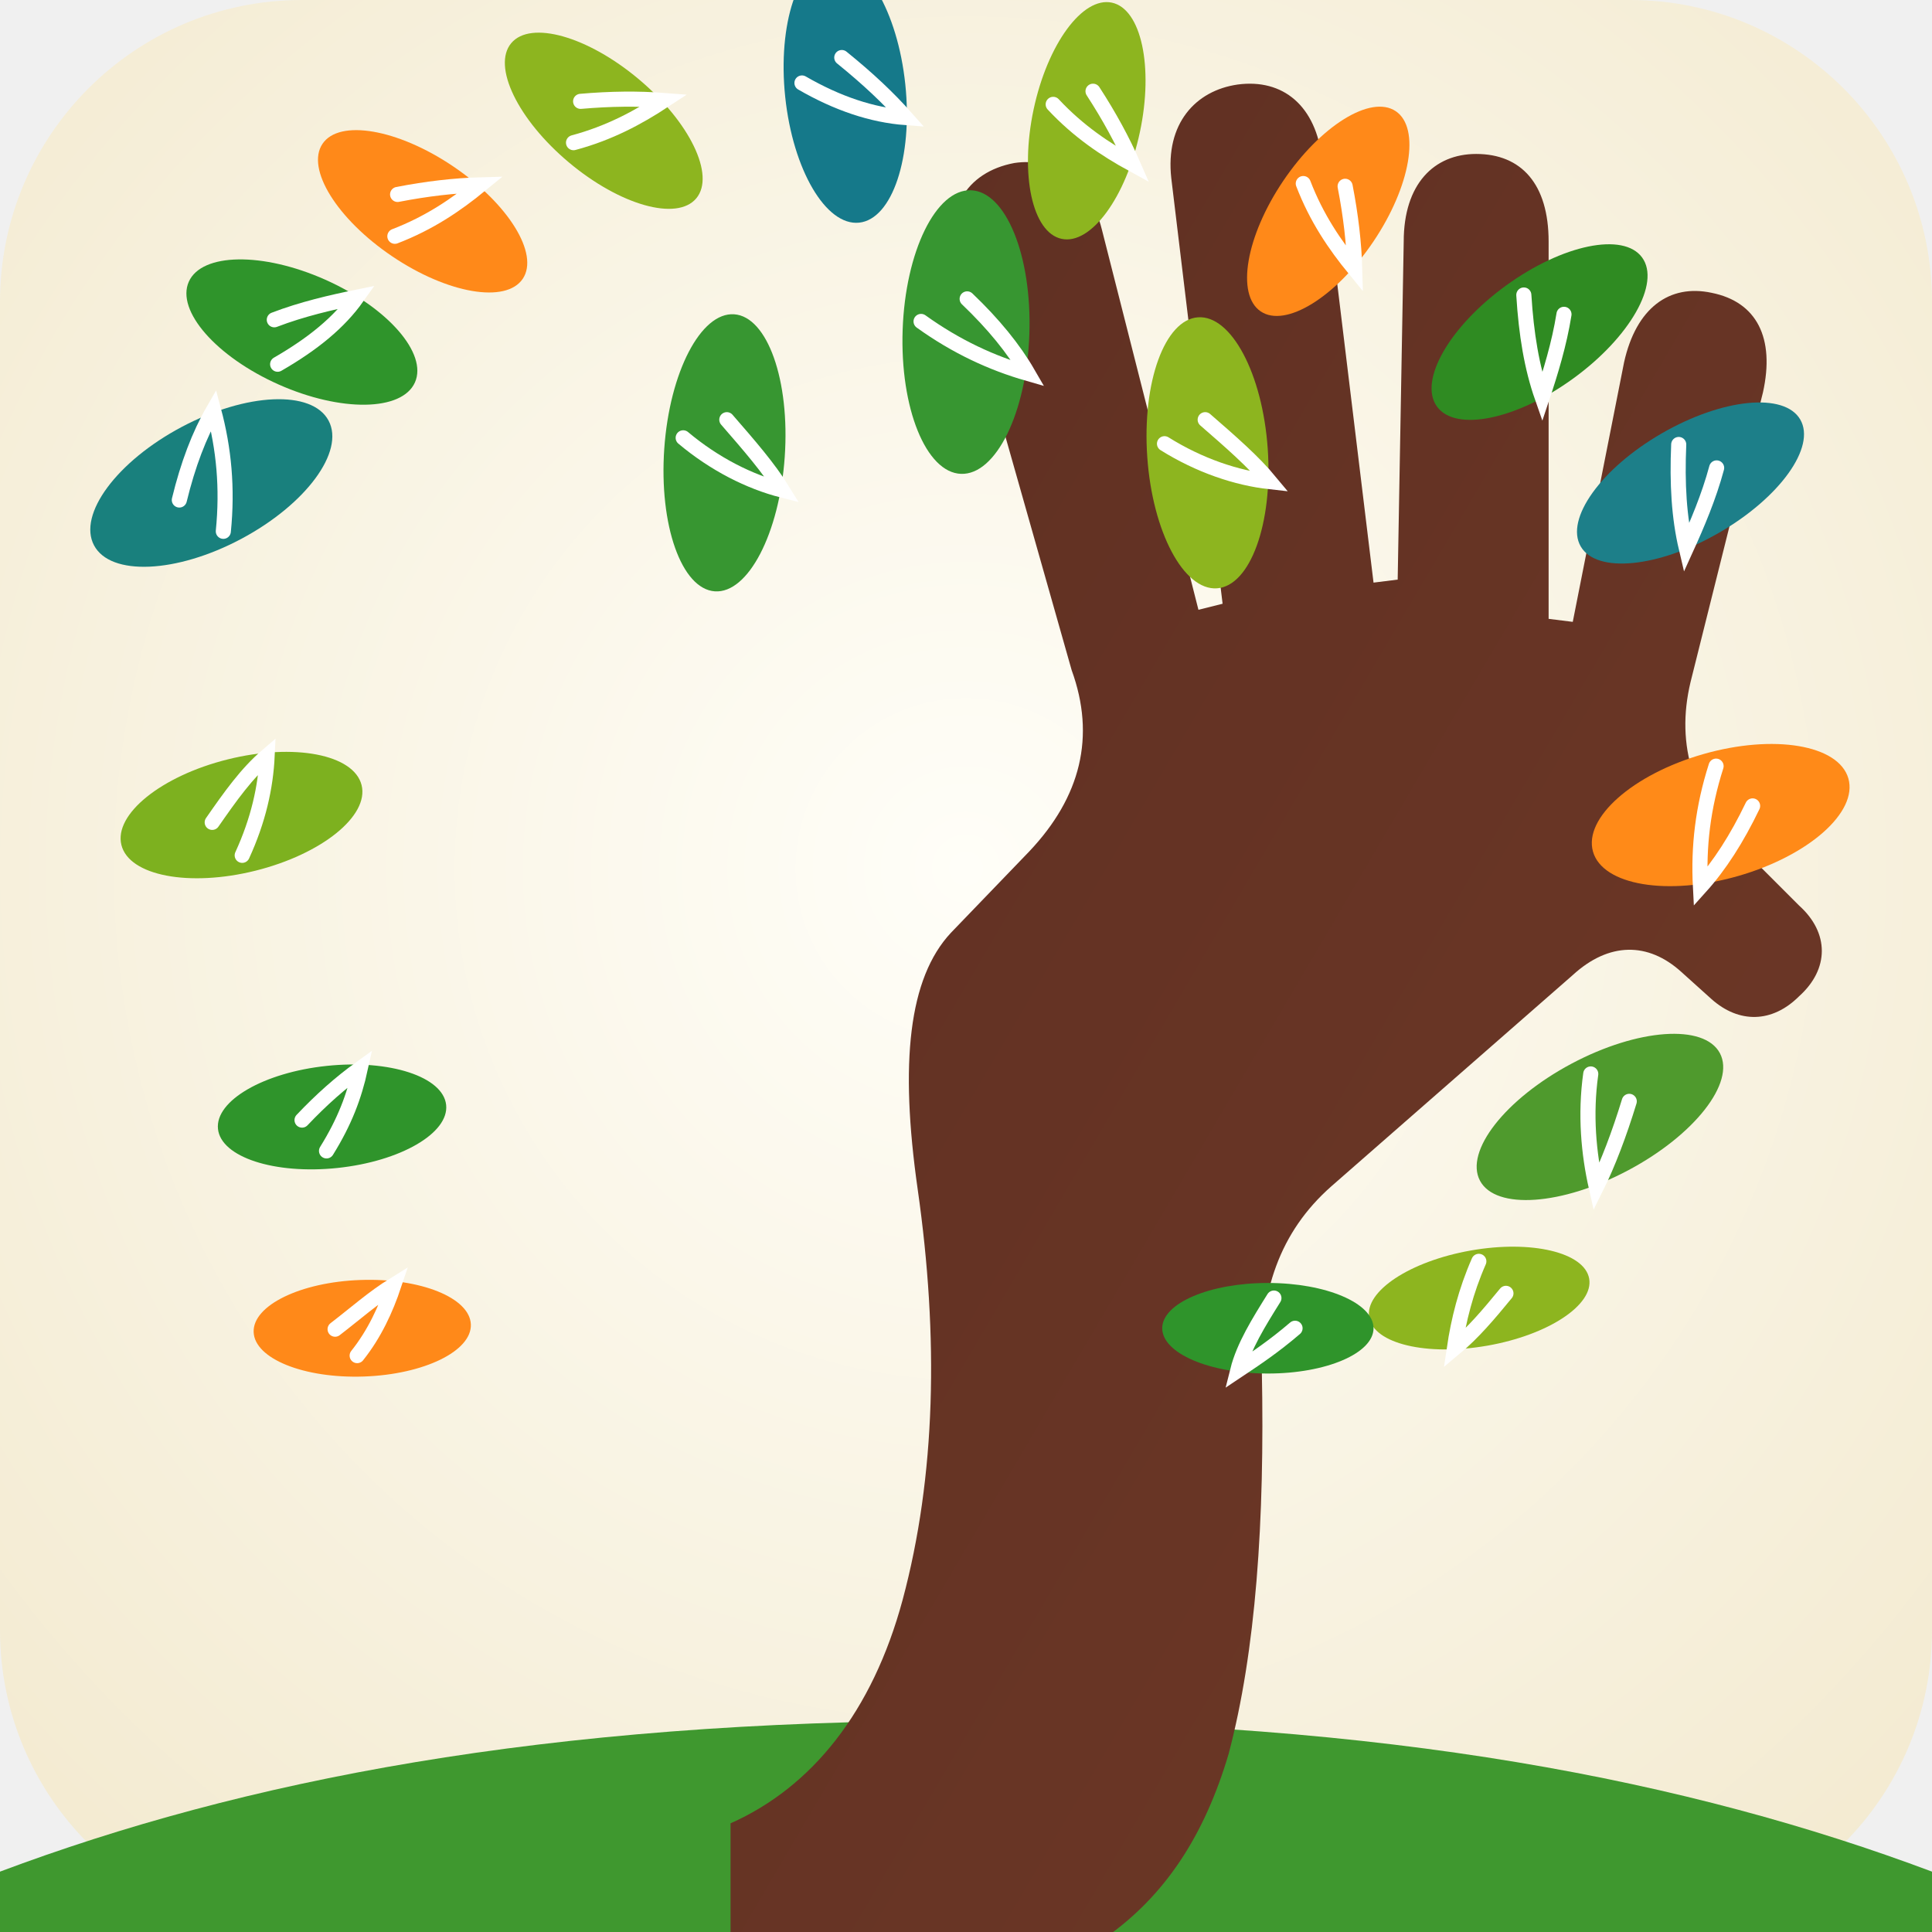
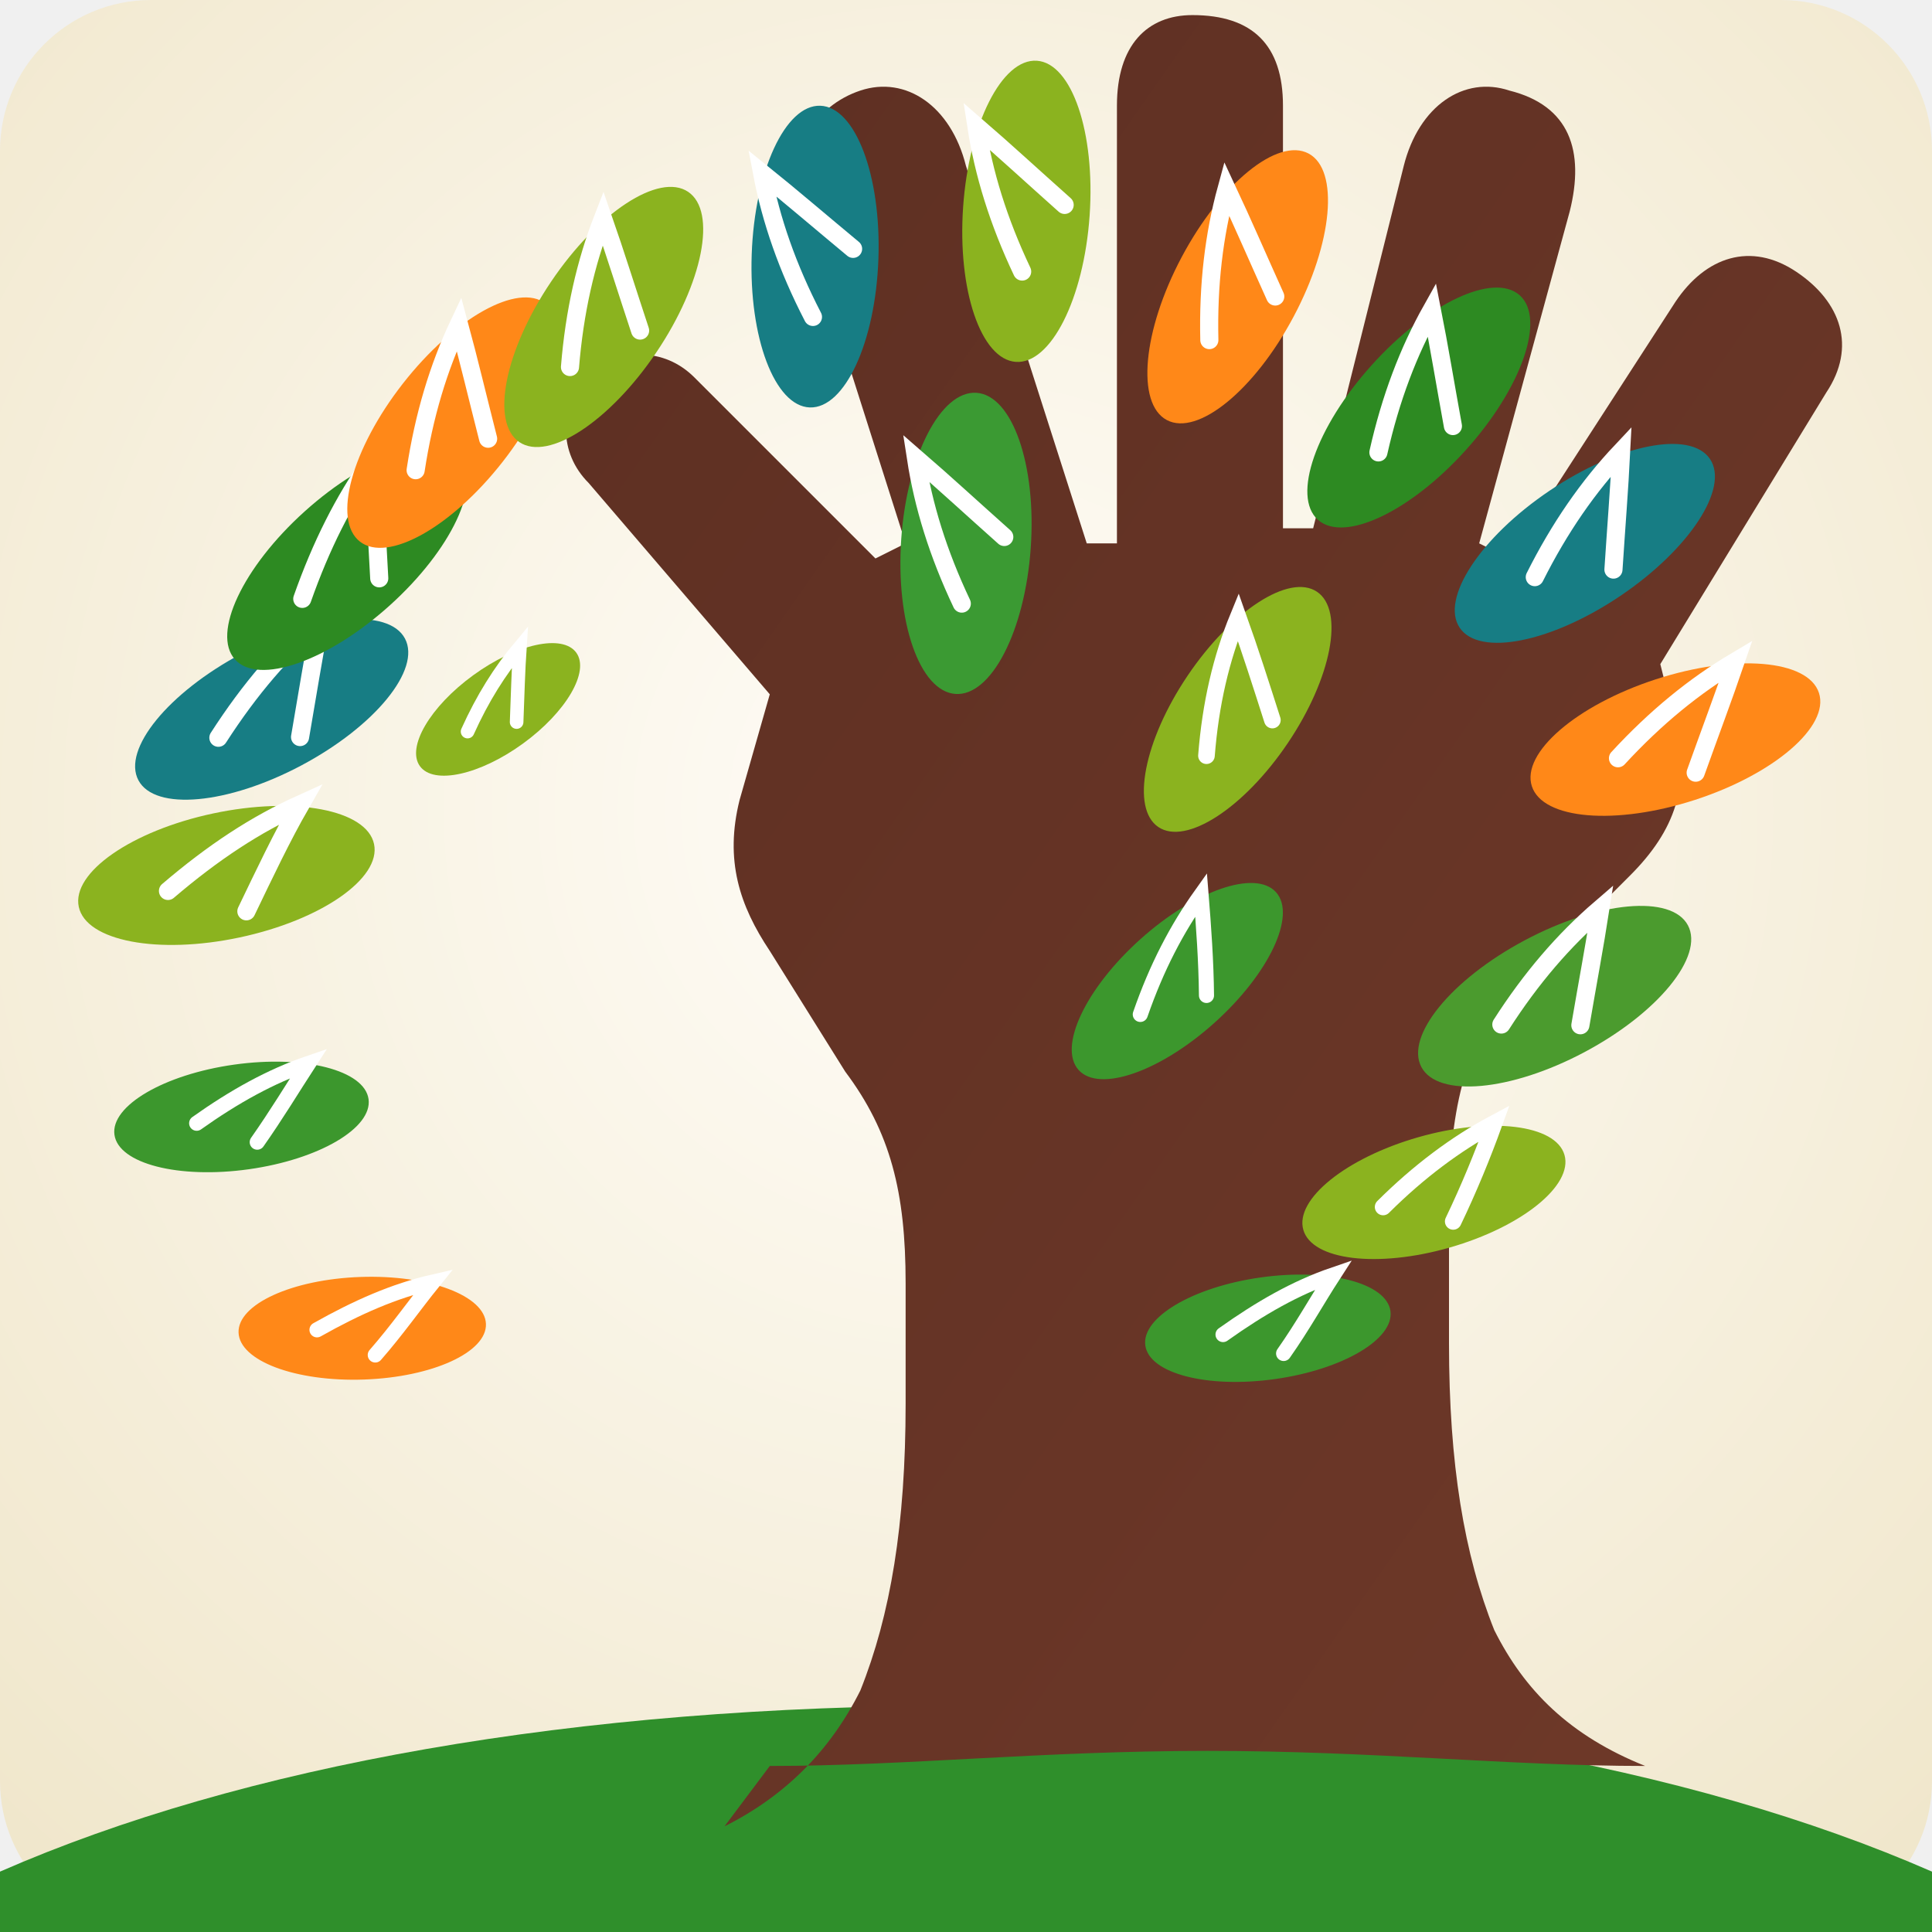
- <svg xmlns="http://www.w3.org/2000/svg" viewBox="0 0 64 64" role="img" aria-label="Isotipo de mano árbol">
+ <svg xmlns="http://www.w3.org/2000/svg" viewBox="0 0 128 128" role="img" aria-label="Icono mano árbol">
  <defs>
-     <radialGradient id="bg" cx="50%" cy="45%" r="70%">
-       <stop offset="0%" stop-color="#fffef8" />
-       <stop offset="100%" stop-color="#f3ead0" />
+     <radialGradient id="bg" cx="50%" cy="42%" r="78%">
+       <stop offset="0%" stop-color="#fffdf8" />
+       <stop offset="100%" stop-color="#efe5c8" />
    </radialGradient>
-     <linearGradient id="trunk" x1="0%" y1="0%" x2="100%" y2="100%">
-       <stop offset="0%" stop-color="#5e2f22" />
-       <stop offset="100%" stop-color="#6f3927" />
+     <linearGradient id="wood" x1="0%" y1="0%" x2="100%" y2="100%">
+       <stop offset="0%" stop-color="#5d2f22" />
+       <stop offset="100%" stop-color="#6f3929" />
    </linearGradient>
  </defs>
-   <rect width="64" height="64" rx="10" fill="url(#bg)" />
-   <path d="M0 62c8-3 18-5 32-5s24 2 32 5v2H0Z" fill="#3f982f" />
-   <path d="M24.2 60.4c2.7-1.2 4.7-3.7 5.7-7.4 1.1-4.1 1.2-8.7.5-13.6-.6-4.2-.3-7 1.1-8.5l2.6-2.7c1.7-1.8 2.2-3.8 1.4-6L31.7 8.8c-.5-1.8.3-3.1 1.9-3.4 1.3-.2 2.5.6 2.9 2.2l3.2 12.6.8-.2-1.7-14.1c-.2-1.8.8-2.9 2.2-3.1 1.5-.2 2.6.7 2.8 2.5l1.7 14 .8-.1.2-11.2c0-1.9 1-2.9 2.4-2.9 1.5 0 2.4 1 2.4 2.9v12.5l.8.1 1.7-8.6c.4-1.8 1.5-2.6 2.9-2.3 1.5.3 2.1 1.5 1.7 3.3L56 22.6c-.5 2.1.1 4 1.8 5.6l1.8 1.8c1 .9 1 2.1 0 3-.9.9-2 .9-2.9.1l-1-.9c-1.1-1-2.4-1-3.6.1l-8 7c-1.7 1.5-2.4 3.5-2.3 6.1.1 5-.2 9.3-1.1 12.7-.8 2.7-2.1 4.7-4.1 6.1 4.8.1 8.7.3 11.8.6-3.9-.1-9.4-.1-16.5-.1-3.3 0-5.9 0-7.7.1Z" fill="url(#trunk)" />
+   <rect width="128" height="128" rx="10" fill="url(#bg)" />
+   <path d="M0 124c16-7 38-11 64-11s48 4 64 11v4H0Z" fill="#2f8f2b" />
+   <path d="M48 121c4-2 7-5 9-9 2-5 3-11 3-19V85c0-6-1-10-4-14l-5-8c-2-3-3-6-2-10l2-7-12-14c-2-2-2-5 0-7s5-2 7 0l12 12 2-1-7-22c-1-4 1-7 4-8s6 1 7 5l8 25h2V7c0-4 2-6 5-6 4 0 6 2 6 6v28h2l6-24c1-4 4-6 7-5 4 1 5 4 4 8l-6 22 2 1 11-17c2-3 5-4 8-2 3 2 4 5 2 8l-11 18 1 4c1 4 0 7-3 10l-8 8c-3 3-4 8-4 14v9c0 8 1 14 3 19 2 4 5 7 10 9-9 0-18-1-29-1-11 0-20 1-29 1Z" fill="url(#wood)" />
  <g>
-     <g transform="translate(7 16) rotate(-28)">
-       <ellipse cx="0" cy="0" rx="4.4" ry="2.1" fill="#19807d" />
-       <path d="M-1.2 0c.8-.9 1.6-1.6 2.4-2.1-.3 1.3-.8 2.5-1.6 3.7" fill="none" stroke="#fff" stroke-width=".5" stroke-linecap="round" />
+     <g transform="translate(15 58) rotate(-12)">
+       <ellipse rx="10" ry="4.2" fill="#8bb31f" />
+       <path d="M-4 .2C-.5-1.7 2.6-2.9 5.8-3.6c-1.7 1.9-3.3 4-5 6.2" fill="none" stroke="#fff" stroke-width="1.2" stroke-linecap="round" />
    </g>
-     <g transform="translate(8 27) rotate(-14)">
-       <ellipse cx="0" cy="0" rx="4.1" ry="1.9" fill="#7db11f" />
-       <path d="M-1 0c.8-.7 1.5-1.3 2.3-1.7-.3 1-.8 2-1.6 3" fill="none" stroke="#fff" stroke-width=".5" stroke-linecap="round" />
+     <g transform="translate(18 47) rotate(-28)">
+       <ellipse rx="10" ry="4.2" fill="#177d84" />
+       <path d="M-4 0c3.4-1.9 6.5-3.1 9.7-3.8-1.6 2-3.2 4.1-4.9 6.3" fill="none" stroke="#fff" stroke-width="1.2" stroke-linecap="round" />
    </g>
-     <g transform="translate(11 37) rotate(-6)">
-       <ellipse cx="0" cy="0" rx="3.8" ry="1.7" fill="#2f942b" />
-       <path d="M-1 0c.7-.6 1.4-1.1 2.1-1.5-.3.9-.7 1.7-1.4 2.6" fill="none" stroke="#fff" stroke-width=".5" stroke-linecap="round" />
+     <g transform="translate(23 37) rotate(-42)">
+       <ellipse rx="10" ry="4.2" fill="#2d8a22" />
+       <path d="M-4 0c3.3-1.8 6.4-3 9.5-3.7-1.5 2-3.1 4-4.8 6.1" fill="none" stroke="#fff" stroke-width="1.2" stroke-linecap="round" />
    </g>
-     <g transform="translate(12 44) rotate(-2)">
-       <ellipse cx="0" cy="0" rx="3.6" ry="1.6" fill="#ff8919" />
-       <path d="M-.9 0c.7-.5 1.3-1 2-1.4-.3.8-.7 1.6-1.3 2.3" fill="none" stroke="#fff" stroke-width=".5" stroke-linecap="round" />
+     <g transform="translate(30 28) rotate(-52)">
+       <ellipse rx="10" ry="4.2" fill="#ff8818" />
+       <path d="M-4 0c3.2-1.8 6.3-3 9.4-3.7-1.5 2-3.1 4-4.8 6.2" fill="none" stroke="#fff" stroke-width="1.2" stroke-linecap="round" />
    </g>
-     <g transform="translate(10 11) rotate(24)">
-       <ellipse cx="0" cy="0" rx="4.1" ry="1.9" fill="#2f942b" />
-       <path d="M-1 0c.7-.7 1.5-1.3 2.2-1.8-.2 1-.7 2-1.5 3.1" fill="none" stroke="#fff" stroke-width=".5" stroke-linecap="round" />
+     <g transform="translate(40 21) rotate(-56)">
+       <ellipse rx="10" ry="4.2" fill="#8bb31f" />
+       <path d="M-4 0c3.2-1.8 6.3-3 9.4-3.7-1.5 2-3.1 4-4.8 6.2" fill="none" stroke="#fff" stroke-width="1.2" stroke-linecap="round" />
    </g>
-     <g transform="translate(14 7) rotate(34)">
-       <ellipse cx="0" cy="0" rx="4" ry="1.8" fill="#ff8919" />
-       <path d="M-1 0c.7-.7 1.4-1.3 2.1-1.8-.3 1-.7 2-1.4 3" fill="none" stroke="#fff" stroke-width=".5" stroke-linecap="round" />
+     <g transform="translate(54 17) rotate(-88)">
+       <ellipse rx="10" ry="4.2" fill="#177d84" />
+       <path d="M-4 0c3.2-1.8 6.3-3 9.4-3.7-1.5 2-3.1 4-4.8 6.2" fill="none" stroke="#fff" stroke-width="1.2" stroke-linecap="round" />
    </g>
-     <g transform="translate(20 4) rotate(40)">
-       <ellipse cx="0" cy="0" rx="4" ry="1.8" fill="#8db51f" />
-       <path d="M-1 0c.7-.7 1.4-1.3 2.1-1.8-.3 1-.7 2-1.4 3" fill="none" stroke="#fff" stroke-width=".5" stroke-linecap="round" />
+     <g transform="translate(68 14) rotate(-86)">
+       <ellipse rx="10" ry="4.2" fill="#8bb31f" />
+       <path d="M-4 0c3.2-1.8 6.3-3 9.4-3.7-1.5 2-3.1 4-4.8 6.2" fill="none" stroke="#fff" stroke-width="1.2" stroke-linecap="round" />
    </g>
-     <g transform="translate(28 3) rotate(84)">
-       <ellipse cx="0" cy="0" rx="4.4" ry="2" fill="#15798a" />
-       <path d="M-1.1 0c.8-.8 1.5-1.4 2.2-1.9-.2 1.1-.7 2.2-1.5 3.3" fill="none" stroke="#fff" stroke-width=".5" stroke-linecap="round" />
+     <g transform="translate(82 19) rotate(-62)">
+       <ellipse rx="10" ry="4.2" fill="#ff8818" />
+       <path d="M-4 0c3.2-1.8 6.3-3 9.4-3.7-1.5 2-3.1 4-4.8 6.2" fill="none" stroke="#fff" stroke-width="1.2" stroke-linecap="round" />
    </g>
-     <g transform="translate(36 4) rotate(102)">
-       <ellipse cx="0" cy="0" rx="4" ry="1.8" fill="#8db51f" />
-       <path d="M-1 0c.7-.7 1.4-1.3 2.1-1.8-.3 1-.7 2-1.4 3" fill="none" stroke="#fff" stroke-width=".5" stroke-linecap="round" />
+     <g transform="translate(94 27) rotate(-48)">
+       <ellipse rx="10" ry="4.2" fill="#2d8a22" />
+       <path d="M-4 0c3.2-1.8 6.3-3 9.4-3.7-1.5 2-3.1 4-4.8 6.2" fill="none" stroke="#fff" stroke-width="1.2" stroke-linecap="round" />
    </g>
-     <g transform="translate(44 7) rotate(124)">
-       <ellipse cx="0" cy="0" rx="4" ry="1.8" fill="#ff8919" />
-       <path d="M-1 0c.7-.7 1.4-1.3 2.1-1.8-.3 1-.7 2-1.4 3" fill="none" stroke="#fff" stroke-width=".5" stroke-linecap="round" />
+     <g transform="translate(105 36) rotate(-34)">
+       <ellipse rx="10" ry="4.2" fill="#177d84" />
+       <path d="M-4 0c3.2-1.8 6.3-3 9.4-3.7-1.5 2-3.1 4-4.8 6.2" fill="none" stroke="#fff" stroke-width="1.2" stroke-linecap="round" />
    </g>
-     <g transform="translate(51 11) rotate(144)">
-       <ellipse cx="0" cy="0" rx="4.2" ry="1.9" fill="#2f8b22" />
-       <path d="M-1 0c.7-.7 1.5-1.3 2.2-1.8-.3 1-.8 2-1.5 3.1" fill="none" stroke="#fff" stroke-width=".5" stroke-linecap="round" />
+     <g transform="translate(111 49) rotate(-18)">
+       <ellipse rx="10" ry="4.2" fill="#ff8818" />
+       <path d="M-4 0c3.2-1.8 6.3-3 9.4-3.7-1.5 2-3.1 4-4.8 6.2" fill="none" stroke="#fff" stroke-width="1.2" stroke-linecap="round" />
    </g>
-     <g transform="translate(56 16) rotate(150)">
-       <ellipse cx="0" cy="0" rx="4.2" ry="1.9" fill="#1d7f89" />
-       <path d="M-1 0c.7-.7 1.5-1.3 2.2-1.8-.3 1-.8 2-1.5 3.1" fill="none" stroke="#fff" stroke-width=".5" stroke-linecap="round" />
+     <g transform="translate(103 66) rotate(-28)">
+       <ellipse rx="10" ry="4.2" fill="#4b9b2e" />
+       <path d="M-4 0c3.2-1.8 6.3-3 9.4-3.7-1.5 2-3.1 4-4.8 6.2" fill="none" stroke="#fff" stroke-width="1.2" stroke-linecap="round" />
    </g>
-     <g transform="translate(57 27) rotate(164)">
-       <ellipse cx="0" cy="0" rx="4.4" ry="2.1" fill="#ff8a18" />
-       <path d="M-1.1 0c.8-.9 1.6-1.6 2.4-2.1-.3 1.3-.8 2.5-1.6 3.7" fill="none" stroke="#fff" stroke-width=".5" stroke-linecap="round" />
+     <g transform="translate(95 79) rotate(-16)">
+       <ellipse rx="9" ry="3.8" fill="#8bb31f" />
+       <path d="M-3.5 0c2.9-1.6 5.8-2.7 8.6-3.3-1.3 1.8-2.8 3.7-4.4 5.5" fill="none" stroke="#fff" stroke-width="1.1" stroke-linecap="round" />
    </g>
-     <g transform="translate(53 37) rotate(152)">
-       <ellipse cx="0" cy="0" rx="4.5" ry="2" fill="#4f9a2d" />
-       <path d="M-1.1 0c.8-.8 1.6-1.5 2.3-2-.3 1.1-.8 2.3-1.6 3.4" fill="none" stroke="#fff" stroke-width=".5" stroke-linecap="round" />
+     <g transform="translate(84 88) rotate(-8)">
+       <ellipse rx="8.2" ry="3.4" fill="#3c972d" />
+       <path d="M-3 0c2.7-1.4 5.2-2.4 7.8-2.9-1.3 1.5-2.5 3.1-4 4.7" fill="none" stroke="#fff" stroke-width="1" stroke-linecap="round" />
    </g>
-     <g transform="translate(49 43) rotate(170)">
-       <ellipse cx="0" cy="0" rx="3.7" ry="1.6" fill="#8db51f" />
-       <path d="M-.9 0c.7-.6 1.3-1.1 2-1.5-.3.9-.7 1.8-1.3 2.7" fill="none" stroke="#fff" stroke-width=".5" stroke-linecap="round" />
+     <g transform="translate(24 88) rotate(-2)">
+       <ellipse rx="8.2" ry="3.4" fill="#ff8818" />
+       <path d="M-3 0c2.7-1.4 5.2-2.4 7.8-2.9-1.3 1.5-2.5 3.1-4 4.7" fill="none" stroke="#fff" stroke-width="1" stroke-linecap="round" />
    </g>
-     <g transform="translate(42 44) rotate(180)">
-       <ellipse cx="0" cy="0" rx="3.5" ry="1.5" fill="#2f942b" />
-       <path d="M-.9 0c.7-.6 1.3-1 1.9-1.4-.2.8-.7 1.6-1.2 2.4" fill="none" stroke="#fff" stroke-width=".5" stroke-linecap="round" />
+     <g transform="translate(16 74) rotate(-8)">
+       <ellipse rx="8.5" ry="3.5" fill="#3c972d" />
+       <path d="M-3 0c2.7-1.4 5.3-2.4 7.9-2.9-1.3 1.5-2.6 3.1-4.1 4.7" fill="none" stroke="#fff" stroke-width="1" stroke-linecap="round" />
    </g>
-     <g transform="translate(24 15) rotate(94)">
-       <ellipse cx="0" cy="0" rx="4.6" ry="2" fill="#379631" />
-       <path d="M-1.1 0c.8-.8 1.5-1.5 2.2-2-.2 1.1-.7 2.3-1.5 3.4" fill="none" stroke="#fff" stroke-width=".5" stroke-linecap="round" />
+     <g transform="translate(33 47) rotate(-36)">
+       <ellipse rx="6.4" ry="2.8" fill="#8bb31f" />
+       <path d="M-2.5 0c2.1-1.2 4.1-2 6.1-2.5-1 1.2-2 2.5-3.1 3.9" fill="none" stroke="#fff" stroke-width=".9" stroke-linecap="round" />
    </g>
-     <g transform="translate(32 11) rotate(92)">
-       <ellipse cx="0" cy="0" rx="4.7" ry="2.1" fill="#379631" />
-       <path d="M-1.1 0c.8-.9 1.6-1.6 2.4-2.1-.3 1.2-.8 2.4-1.6 3.6" fill="none" stroke="#fff" stroke-width=".5" stroke-linecap="round" />
+     <g transform="translate(64 36) rotate(-86)">
+       <ellipse rx="10" ry="4.3" fill="#3b9a33" />
+       <path d="M-4 0c3.2-1.8 6.3-3 9.4-3.7-1.5 2-3.1 4-4.8 6.2" fill="none" stroke="#fff" stroke-width="1.2" stroke-linecap="round" />
    </g>
-     <g transform="translate(40 15) rotate(86)">
-       <ellipse cx="0" cy="0" rx="4.5" ry="2" fill="#8db51f" />
-       <path d="M-1.1 0c.8-.8 1.5-1.5 2.2-2-.2 1.1-.7 2.3-1.5 3.4" fill="none" stroke="#fff" stroke-width=".5" stroke-linecap="round" />
+     <g transform="translate(82 47) rotate(-56)">
+       <ellipse rx="9.4" ry="4" fill="#8bb31f" />
+       <path d="M-3.7 0c3-1.7 5.9-2.8 8.8-3.4-1.4 1.9-2.9 3.8-4.4 5.7" fill="none" stroke="#fff" stroke-width="1.1" stroke-linecap="round" />
+     </g>
+     <g transform="translate(78 65) rotate(-42)">
+       <ellipse rx="8.8" ry="3.7" fill="#3c972d" />
+       <path d="M-3.3 0c2.9-1.6 5.6-2.6 8.3-3.2-1.3 1.7-2.7 3.5-4.2 5.2" fill="none" stroke="#fff" stroke-width="1" stroke-linecap="round" />
    </g>
  </g>
</svg>
